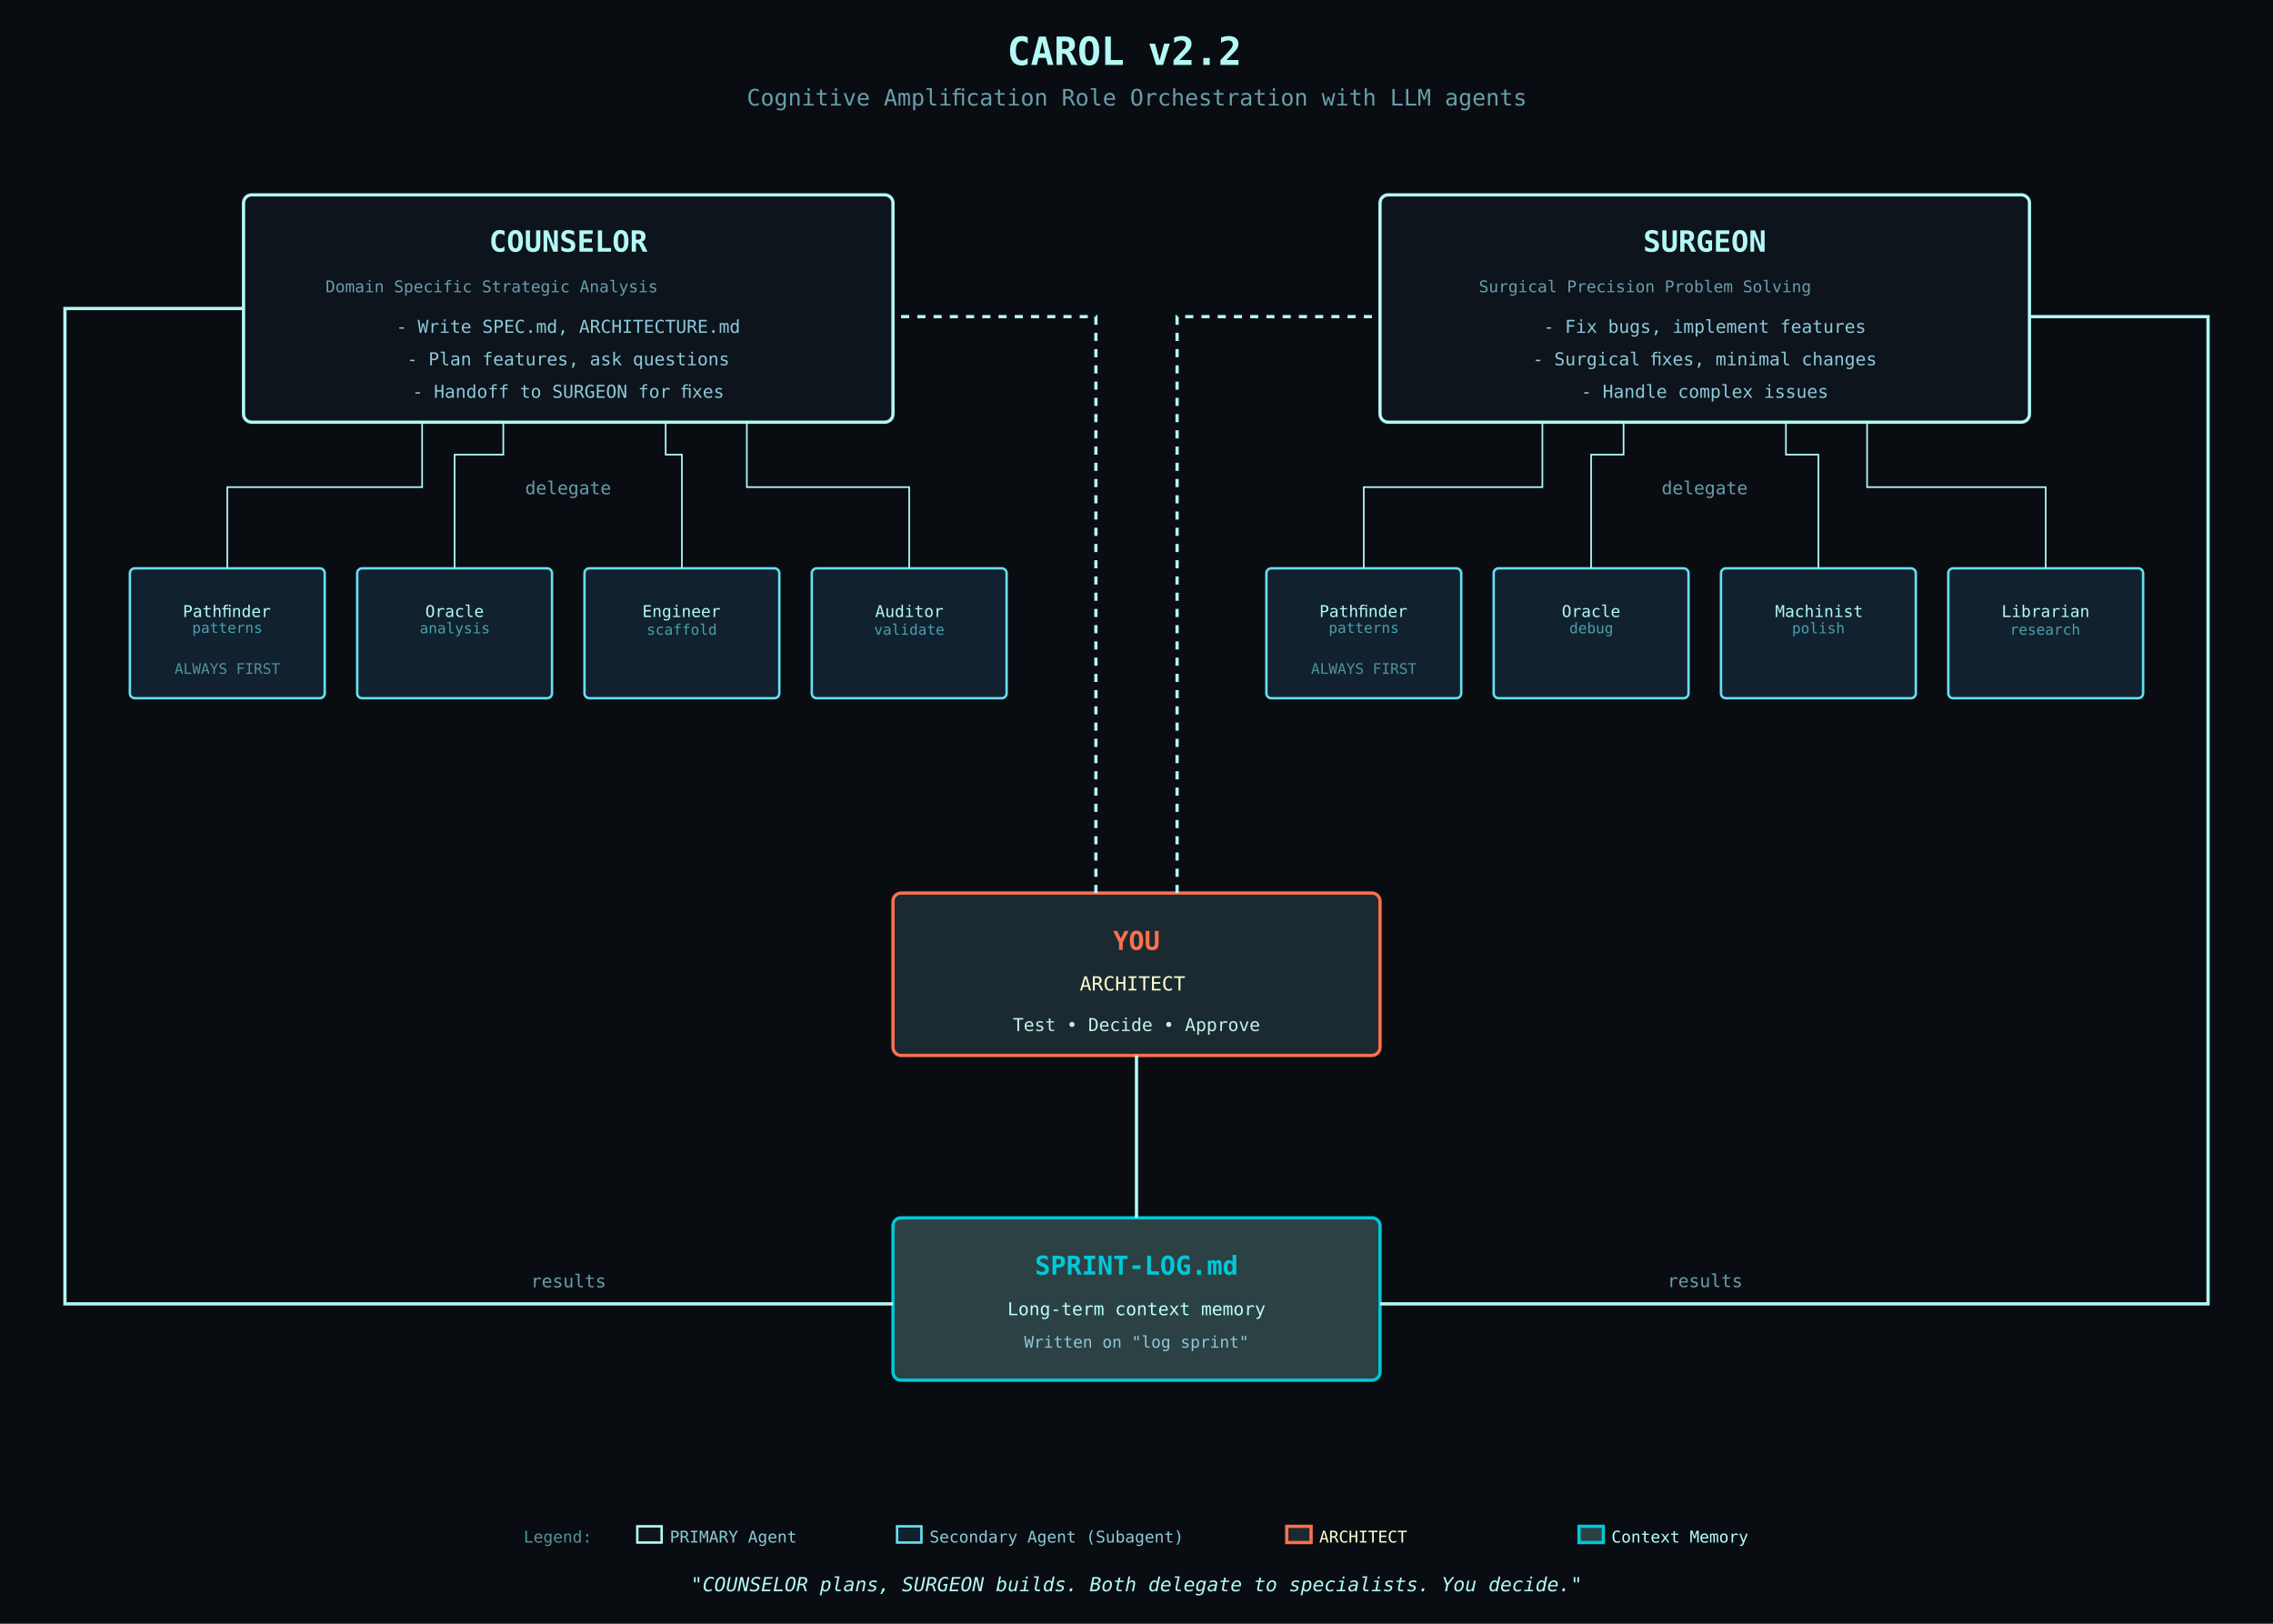
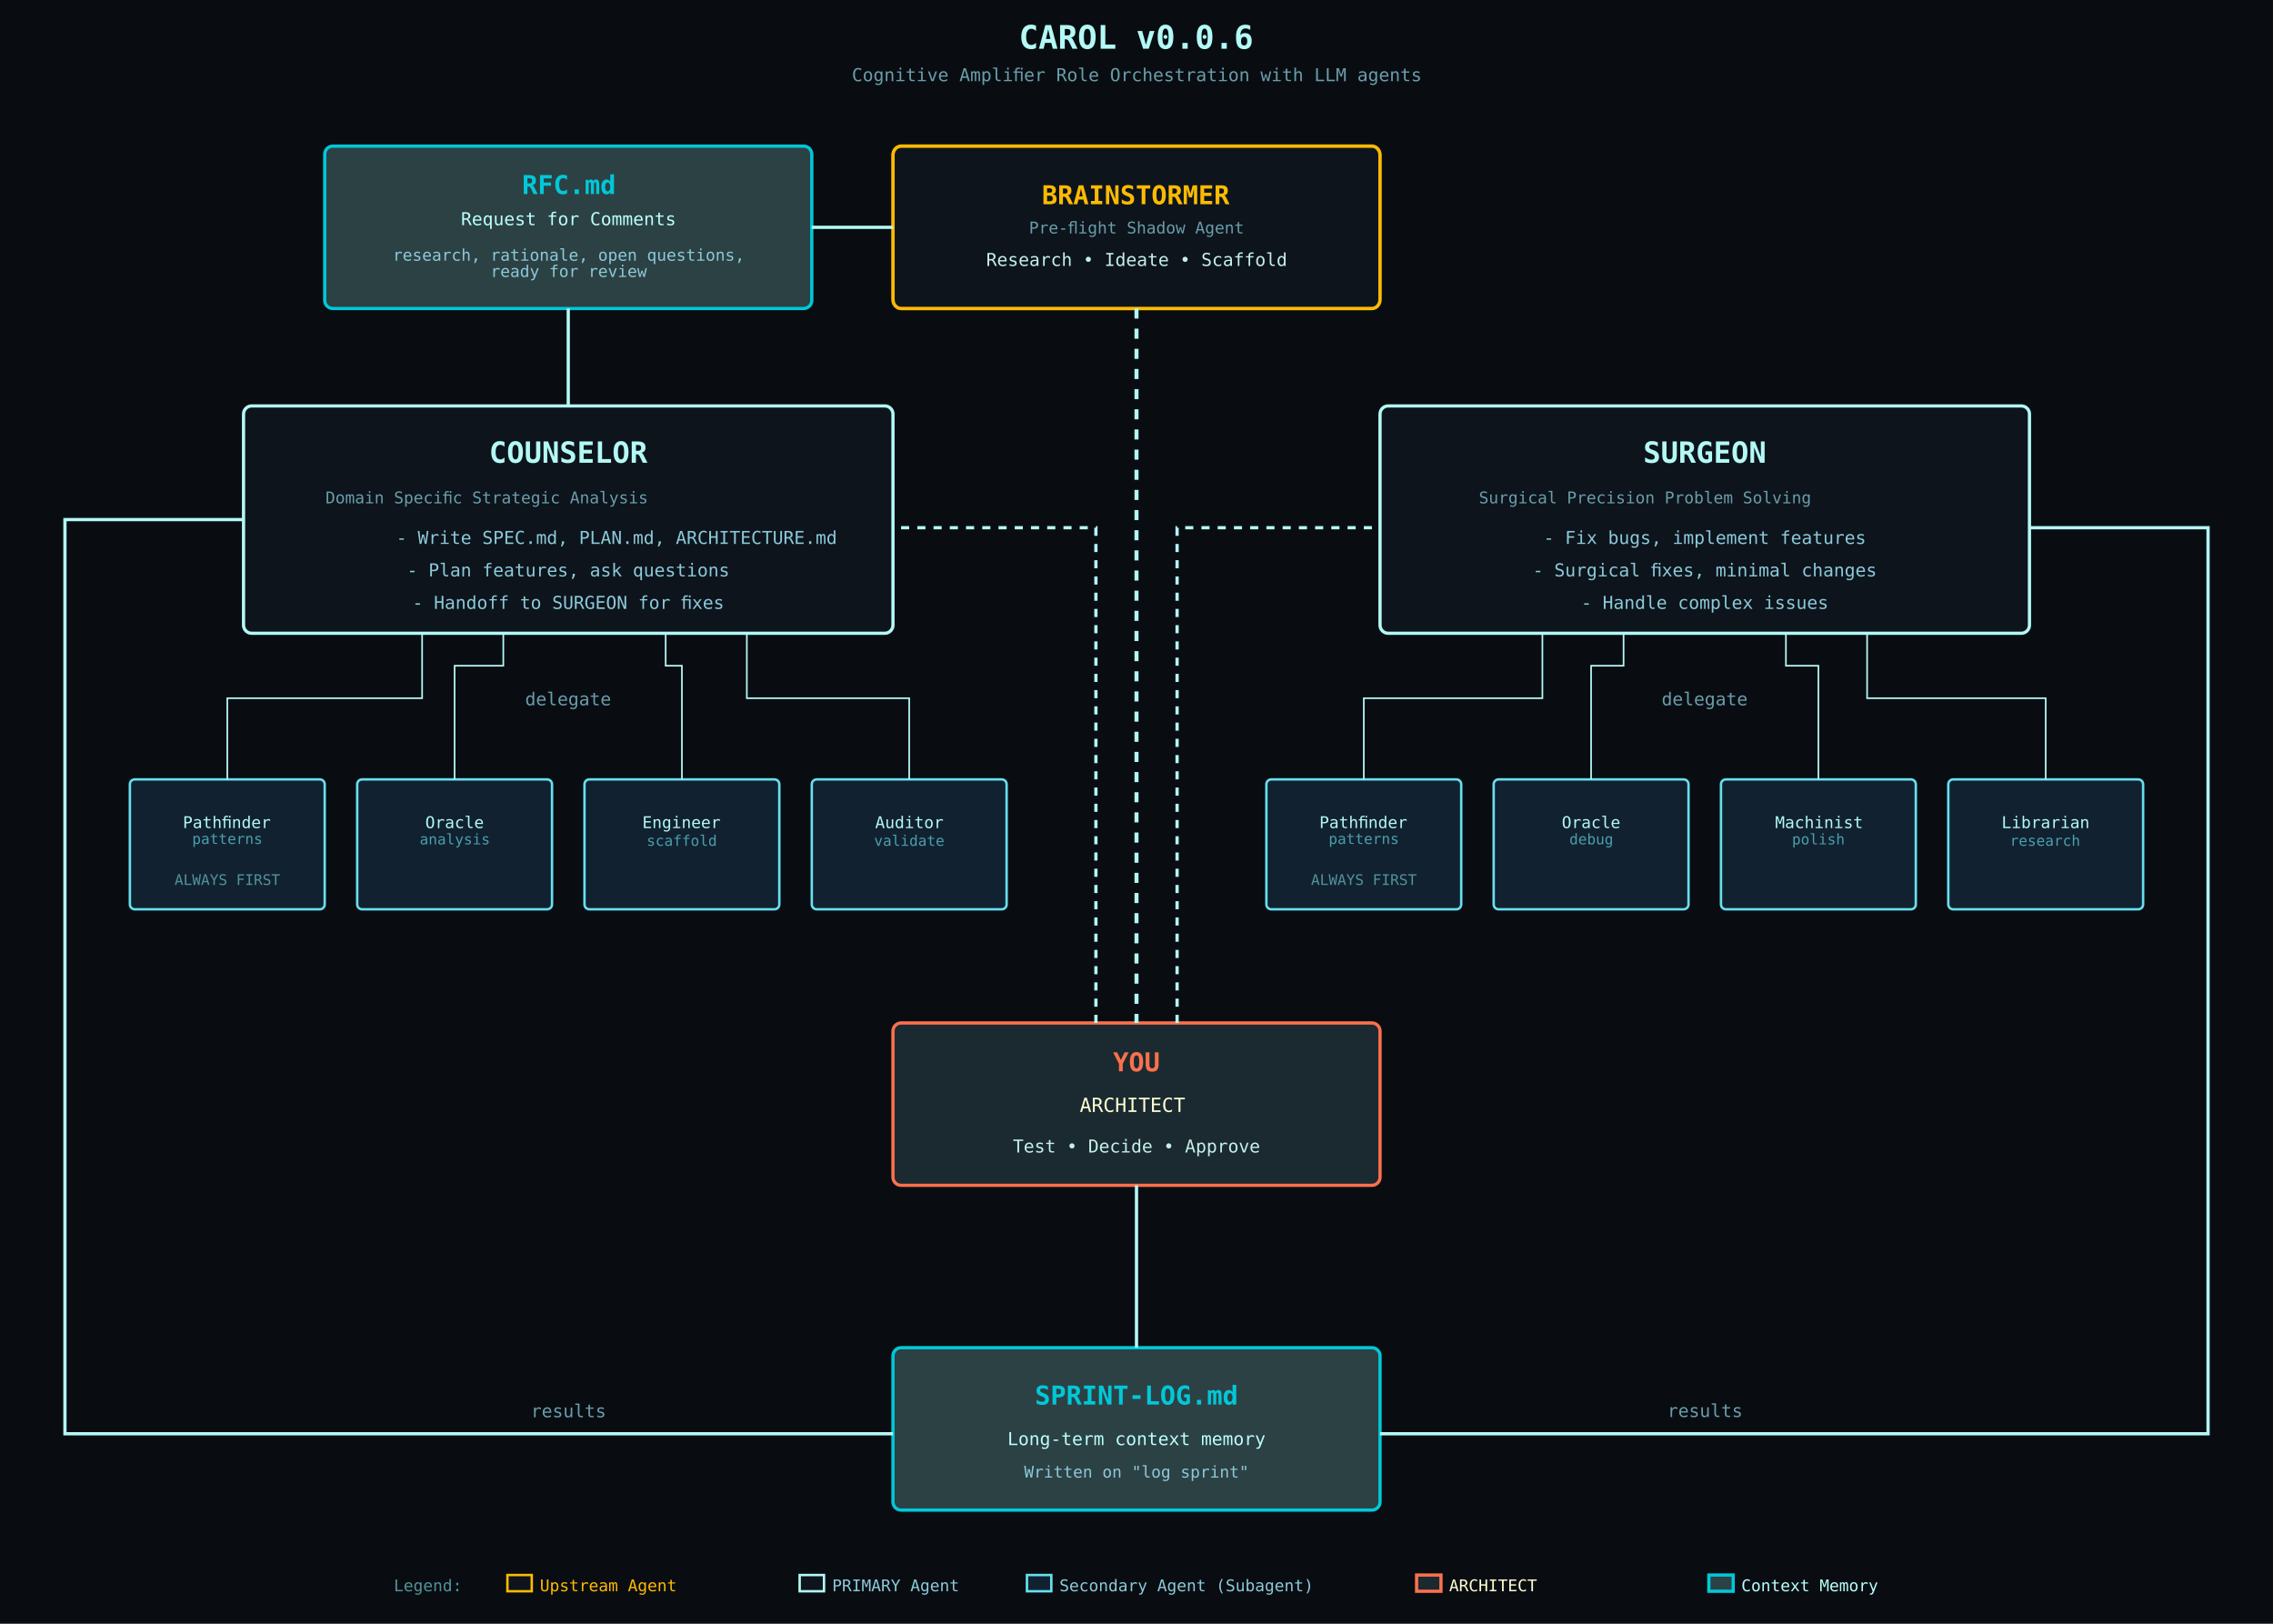
<svg xmlns="http://www.w3.org/2000/svg" width="1400px" height="1000px" version="1.1" xml:space="preserve" style="fill-rule:evenodd;clip-rule:evenodd;">
-   <rect x="0" y="0" width="1400" height="1000" style="fill:rgb(9,13,18);" />
-   <text x="620.309px" y="40px" style="font-family:'Menlo-Bold', 'Menlo', monospace;font-weight:700;font-size:24px;fill:rgb(179,249,245);">CAROL v2.2</text>
-   <text x="460px" y="65px" style="font-family:'Menlo-Regular', 'Menlo', monospace;font-size:14px;fill:rgb(105,157,170);">Cognitive Ampliﬁcation Role Orchestration with LLM agents</text>
+   <rect x="0" y="0" width="1400" height="1000" style="fill:#090d12;" />
+   <text x="627.554px" y="30px" style="font-family:'Menlo-Bold', 'Menlo', monospace;font-weight:700;font-size:20px;fill:#b3f9f5;">CAROL v0.0.6</text>
+   <text x="524.674px" y="50px" style="font-family:'Menlo-Regular', 'Menlo', monospace;font-size:11px;fill:#699daa;">Cognitive Ampliﬁer Role Orchestration with LLM agents</text>
  <g>
-     <path d="M550,125L550,255C550,257.76 547.76,260 545,260L155,260C152.24,260 150,257.76 150,255L150,125C150,122.24 152.24,120 155,120L545,120C547.76,120 550,122.24 550,125Z" style="fill:rgb(13,20,28);stroke:rgb(179,249,245);stroke-width:2px;" />
-     <path d="M1250,125L1250,255C1250,257.76 1247.76,260 1245,260L855,260C852.24,260 850,257.76 850,255L850,125C850,122.24 852.24,120 855,120L1245,120C1247.76,120 1250,122.24 1250,125Z" style="fill:rgb(13,20,28);stroke:rgb(179,249,245);stroke-width:2px;" />
+     <g>
+       <path d="M850,95.556L850,184.444C850,187.511 847.76,190 845,190L555,190C552.24,190 550,187.511 550,184.444L550,95.556C550,92.489 552.24,90 555,90L845,90C847.76,90 850,92.489 850,95.556Z" style="fill:#0d141c;stroke:#fcba03;stroke-width:2.11px;" />
+       <g>
+         <text x="641.715px" y="125.793px" style="font-family:'Menlo-Bold', 'Menlo', monospace;font-weight:700;font-size:16px;fill:#fcba03;">BRAINSTORMER</text>
+         <g transform="matrix(10,0,0,10,657.8662,143.7935)">
+                 </g>
+         <g transform="matrix(10,0,0,10,660.8765,143.7935)">
+                 </g>
+         <text x="633.784px" y="143.793px" style="font-family:'Menlo-Regular', 'Menlo', monospace;font-size:10px;fill:#699daa;">Pre-ﬂight Shadow Agent</text>
+         <g transform="matrix(11,0,0,11,792.8447,163.7935)">
+                 </g>
+         <text x="607.413px" y="163.793px" style="font-family:'Menlo-Regular', 'Menlo', monospace;font-size:11px;fill:#c5f0e9;">Research • Ideate • Scaffold</text>
+       </g>
+     </g>
  </g>
  <g>
-     <text x="301.234px" y="155px" style="font-family:'Menlo-Bold', 'Menlo', monospace;font-weight:700;font-size:18px;fill:rgb(179,249,245);">COUNSELOR</text>
-     <text x="200.489px" y="180px" style="font-family:'Menlo-Regular', 'Menlo', monospace;font-size:10px;fill:rgb(105,157,170);">Domain Specific Strategic Analysis</text>
-     <text x="244.039px" y="205px" style="font-family:'Menlo-Regular', 'Menlo', monospace;font-size:11px;fill:rgb(140,201,217);">- Write SPEC.md, ARCHITECTURE.md</text>
-     <text x="250.662px" y="225px" style="font-family:'Menlo-Regular', 'Menlo', monospace;font-size:11px;fill:rgb(140,201,217);">- Plan features, ask questions</text>
-     <text x="253.973px" y="245px" style="font-family:'Menlo-Regular', 'Menlo', monospace;font-size:11px;fill:rgb(140,201,217);">- Handoff to SURGEON for ﬁxes</text>
-     <text x="1012.071px" y="155px" style="font-family:'Menlo-Bold', 'Menlo', monospace;font-weight:700;font-size:18px;fill:rgb(179,249,245);">SURGEON</text>
-     <text x="910.877px" y="180px" style="font-family:'Menlo-Regular', 'Menlo', monospace;font-size:10px;fill:rgb(105,157,170);">Surgical Precision Problem Solving</text>
-     <text x="950.662px" y="205px" style="font-family:'Menlo-Regular', 'Menlo', monospace;font-size:11px;fill:rgb(140,201,217);">- Fix bugs, implement features</text>
-     <text x="944.039px" y="225px" style="font-family:'Menlo-Regular', 'Menlo', monospace;font-size:11px;fill:rgb(140,201,217);">- Surgical ﬁxes, minimal changes</text>
-     <text x="973.841px" y="245px" style="font-family:'Menlo-Regular', 'Menlo', monospace;font-size:11px;fill:rgb(140,201,217);">- Handle complex issues</text>
+     <path d="M550,255L550,385C550,387.76 547.76,390 545,390L155,390C152.24,390 150,387.76 150,385L150,255C150,252.24 152.24,250 155,250L545,250C547.76,250 550,252.24 550,255Z" style="fill:#0d141c;stroke:#b3f9f5;stroke-width:2px;" />
+     <path d="M1250,255L1250,385C1250,387.76 1247.76,390 1245,390L855,390C852.24,390 850,387.76 850,385L850,255C850,252.24 852.24,250 855,250L1245,250C1247.76,250 1250,252.24 1250,255Z" style="fill:#0d141c;stroke:#b3f9f5;stroke-width:2px;" />
  </g>
  <g>
-     <path d="M200,353L200,427C200,428.656 198.656,430 197,430L83,430C81.344,430 80,428.656 80,427L80,353C80,351.344 81.344,350 83,350L197,350C198.656,350 200,351.344 200,353Z" style="fill:rgb(17,33,48);stroke:rgb(103,223,239);stroke-width:1.5px;" />
-     <path d="M340,353L340,427C340,428.656 338.656,430 337,430L223,430C221.344,430 220,428.656 220,427L220,353C220,351.344 221.344,350 223,350L337,350C338.656,350 340,351.344 340,353Z" style="fill:rgb(17,33,48);stroke:rgb(103,223,239);stroke-width:1.5px;" />
-     <path d="M480,353L480,427C480,428.656 478.656,430 477,430L363,430C361.344,430 360,428.656 360,427L360,353C360,351.344 361.344,350 363,350L477,350C478.656,350 480,351.344 480,353Z" style="fill:rgb(17,33,48);stroke:rgb(103,223,239);stroke-width:1.5px;" />
-     <path d="M620,353L620,427C620,428.656 618.656,430 617,430L503,430C501.344,430 500,428.656 500,427L500,353C500,351.344 501.344,350 503,350L617,350C618.656,350 620,351.344 620,353Z" style="fill:rgb(17,33,48);stroke:rgb(103,223,239);stroke-width:1.5px;" />
-     <path d="M900,353L900,427C900,428.656 898.656,430 897,430L783,430C781.344,430 780,428.656 780,427L780,353C780,351.344 781.344,350 783,350L897,350C898.656,350 900,351.344 900,353Z" style="fill:rgb(17,33,48);stroke:rgb(103,223,239);stroke-width:1.5px;" />
-     <path d="M1040,353L1040,427C1040,428.656 1038.656,430 1037,430L923,430C921.344,430 920,428.656 920,427L920,353C920,351.344 921.344,350 923,350L1037,350C1038.656,350 1040,351.344 1040,353Z" style="fill:rgb(17,33,48);stroke:rgb(103,223,239);stroke-width:1.5px;" />
-     <path d="M1180,353L1180,427C1180,428.656 1178.656,430 1177,430L1063,430C1061.344,430 1060,428.656 1060,427L1060,353C1060,351.344 1061.344,350 1063,350L1177,350C1178.656,350 1180,351.344 1180,353Z" style="fill:rgb(17,33,48);stroke:rgb(103,223,239);stroke-width:1.5px;" />
-     <path d="M1320,353L1320,427C1320,428.656 1318.656,430 1317,430L1203,430C1201.344,430 1200,428.656 1200,427L1200,353C1200,351.344 1201.344,350 1203,350L1317,350C1318.656,350 1320,351.344 1320,353Z" style="fill:rgb(17,33,48);stroke:rgb(103,223,239);stroke-width:1.5px;" />
+     <text x="301.234px" y="285px" style="font-family:'Menlo-Bold', 'Menlo', monospace;font-weight:700;font-size:18px;fill:#b3f9f5;">COUNSELOR</text>
+     <g transform="matrix(10,0,0,10,272.7354,310)">
+         </g>
+     <g transform="matrix(10,0,0,10,275.7456,310)">
+         </g>
+     <text x="200.489px" y="310px" style="font-family:'Menlo-Regular', 'Menlo', monospace;font-size:10px;fill:#699daa;">Domain Speciﬁc Strategic Analysis</text>
+     <text x="244.039px" y="335px" style="font-family:'Menlo-Regular', 'Menlo', monospace;font-size:11px;fill:#8cc9d9;">- Write SPEC.md, PLAN.md, ARCHITECTURE.md</text>
+     <text x="250.662px" y="355px" style="font-family:'Menlo-Regular', 'Menlo', monospace;font-size:11px;fill:#8cc9d9;">- Plan features, ask questions</text>
+     <text x="253.973px" y="375px" style="font-family:'Menlo-Regular', 'Menlo', monospace;font-size:11px;fill:#8cc9d9;">- Handoff to SURGEON for ﬁxes</text>
+     <text x="1012.071px" y="285px" style="font-family:'Menlo-Bold', 'Menlo', monospace;font-weight:700;font-size:18px;fill:#b3f9f5;">SURGEON</text>
+     <text x="910.877px" y="310px" style="font-family:'Menlo-Regular', 'Menlo', monospace;font-size:10px;fill:#699daa;">Surgical Precision Problem Solving</text>
+     <text x="950.662px" y="335px" style="font-family:'Menlo-Regular', 'Menlo', monospace;font-size:11px;fill:#8cc9d9;">- Fix bugs, implement features</text>
+     <text x="944.039px" y="355px" style="font-family:'Menlo-Regular', 'Menlo', monospace;font-size:11px;fill:#8cc9d9;">- Surgical ﬁxes, minimal changes</text>
+     <text x="973.841px" y="375px" style="font-family:'Menlo-Regular', 'Menlo', monospace;font-size:11px;fill:#8cc9d9;">- Handle complex issues</text>
  </g>
  <g>
-     <text x="112.617px" y="380px" style="font-family:'Menlo-Regular', 'Menlo', monospace;font-size:10px;fill:rgb(179,249,245);">Pathﬁnder</text>
-     <text x="118.355px" y="389.758px" style="font-family:'Menlo-Regular', 'Menlo', monospace;font-size:9px;fill:rgb(74,159,171);">patterns</text>
-     <text x="107.511px" y="415px" style="font-family:'Menlo-Regular', 'Menlo', monospace;font-size:9px;fill:rgb(81,146,153);">ALWAYS FIRST</text>
-     <text x="261.929px" y="380px" style="font-family:'Menlo-Regular', 'Menlo', monospace;font-size:10px;fill:rgb(179,249,245);">Oracle</text>
-     <text x="258.48px" y="390.031px" style="font-family:'Menlo-Regular', 'Menlo', monospace;font-size:9px;fill:rgb(74,159,171);">analysis</text>
-     <text x="395.627px" y="380px" style="font-family:'Menlo-Regular', 'Menlo', monospace;font-size:10px;fill:rgb(179,249,245);">Engineer</text>
-     <text x="398.278px" y="390.903px" style="font-family:'Menlo-Regular', 'Menlo', monospace;font-size:9px;fill:rgb(74,159,171);">scaffold</text>
-     <text x="539.028px" y="380px" style="font-family:'Menlo-Regular', 'Menlo', monospace;font-size:10px;fill:rgb(179,249,245);">Auditor</text>
-     <text x="538.355px" y="390.903px" style="font-family:'Menlo-Regular', 'Menlo', monospace;font-size:9px;fill:rgb(74,159,171);">validate</text>
-     <text x="812.617px" y="380px" style="font-family:'Menlo-Regular', 'Menlo', monospace;font-size:10px;fill:rgb(179,249,245);">Pathﬁnder</text>
-     <text x="818.355px" y="389.758px" style="font-family:'Menlo-Regular', 'Menlo', monospace;font-size:9px;fill:rgb(74,159,171);">patterns</text>
-     <text x="807.511px" y="415px" style="font-family:'Menlo-Regular', 'Menlo', monospace;font-size:9px;fill:rgb(81,146,153);">ALWAYS FIRST</text>
-     <text x="961.929px" y="380px" style="font-family:'Menlo-Regular', 'Menlo', monospace;font-size:10px;fill:rgb(179,249,245);">Oracle</text>
-     <text x="966.603px" y="389.987px" style="font-family:'Menlo-Regular', 'Menlo', monospace;font-size:9px;fill:rgb(74,159,171);">debug</text>
-     <text x="1093.311px" y="380px" style="font-family:'Menlo-Regular', 'Menlo', monospace;font-size:10px;fill:rgb(179,249,245);">Machinist</text>
-     <text x="1103.727px" y="390.031px" style="font-family:'Menlo-Regular', 'Menlo', monospace;font-size:9px;fill:rgb(74,159,171);">polish</text>
-     <text x="1232.827px" y="380px" style="font-family:'Menlo-Regular', 'Menlo', monospace;font-size:10px;fill:rgb(179,249,245);">Librarian</text>
-     <text x="1237.931px" y="390.89px" style="font-family:'Menlo-Regular', 'Menlo', monospace;font-size:9px;fill:rgb(74,159,171);">research</text>
+     <path d="M200,483L200,557C200,558.656 198.656,560 197,560L83,560C81.344,560 80,558.656 80,557L80,483C80,481.344 81.344,480 83,480L197,480C198.656,480 200,481.344 200,483Z" style="fill:#112130;stroke:#67dfef;stroke-width:1.5px;" />
+     <path d="M340,483L340,557C340,558.656 338.656,560 337,560L223,560C221.344,560 220,558.656 220,557L220,483C220,481.344 221.344,480 223,480L337,480C338.656,480 340,481.344 340,483Z" style="fill:#112130;stroke:#67dfef;stroke-width:1.5px;" />
+     <path d="M480,483L480,557C480,558.656 478.656,560 477,560L363,560C361.344,560 360,558.656 360,557L360,483C360,481.344 361.344,480 363,480L477,480C478.656,480 480,481.344 480,483Z" style="fill:#112130;stroke:#67dfef;stroke-width:1.5px;" />
+     <path d="M620,483L620,557C620,558.656 618.656,560 617,560L503,560C501.344,560 500,558.656 500,557L500,483C500,481.344 501.344,480 503,480L617,480C618.656,480 620,481.344 620,483Z" style="fill:#112130;stroke:#67dfef;stroke-width:1.5px;" />
+     <path d="M900,483L900,557C900,558.656 898.656,560 897,560L783,560C781.344,560 780,558.656 780,557L780,483C780,481.344 781.344,480 783,480L897,480C898.656,480 900,481.344 900,483Z" style="fill:#112130;stroke:#67dfef;stroke-width:1.5px;" />
+     <path d="M1040,483L1040,557C1040,558.656 1038.656,560 1037,560L923,560C921.344,560 920,558.656 920,557L920,483C920,481.344 921.344,480 923,480L1037,480C1038.656,480 1040,481.344 1040,483Z" style="fill:#112130;stroke:#67dfef;stroke-width:1.5px;" />
+     <path d="M1180,483L1180,557C1180,558.656 1178.656,560 1177,560L1063,560C1061.344,560 1060,558.656 1060,557L1060,483C1060,481.344 1061.344,480 1063,480L1177,480C1178.656,480 1180,481.344 1180,483Z" style="fill:#112130;stroke:#67dfef;stroke-width:1.5px;" />
+     <path d="M1320,483L1320,557C1320,558.656 1318.656,560 1317,560L1203,560C1201.344,560 1200,558.656 1200,557L1200,483C1200,481.344 1201.344,480 1203,480L1317,480C1318.656,480 1320,481.344 1320,483Z" style="fill:#112130;stroke:#67dfef;stroke-width:1.5px;" />
  </g>
  <g>
-     <path d="M850,755L850,845C850,847.76 847.76,850 845,850L555,850C552.24,850 550,847.76 550,845L550,755C550,752.24 552.24,750 555,750L845,750C847.76,750 850,752.24 850,755Z" style="fill:rgb(44,65,68);stroke:rgb(0,200,216);stroke-width:2px;" />
+     <text x="112.617px" y="510px" style="font-family:'Menlo-Regular', 'Menlo', monospace;font-size:10px;fill:#b3f9f5;">Pathﬁnder</text>
+     <text x="118.355px" y="519.758px" style="font-family:'Menlo-Regular', 'Menlo', monospace;font-size:9px;fill:#4a9fab;">patterns</text>
+     <text x="107.511px" y="545px" style="font-family:'Menlo-Regular', 'Menlo', monospace;font-size:9px;fill:#519299;">ALWAYS FIRST</text>
+     <text x="261.929px" y="510px" style="font-family:'Menlo-Regular', 'Menlo', monospace;font-size:10px;fill:#b3f9f5;">Oracle</text>
+     <text x="258.48px" y="520.031px" style="font-family:'Menlo-Regular', 'Menlo', monospace;font-size:9px;fill:#4a9fab;">analysis</text>
+     <text x="395.627px" y="510px" style="font-family:'Menlo-Regular', 'Menlo', monospace;font-size:10px;fill:#b3f9f5;">Engineer</text>
+     <text x="398.278px" y="520.903px" style="font-family:'Menlo-Regular', 'Menlo', monospace;font-size:9px;fill:#4a9fab;">scaffold</text>
+     <text x="539.028px" y="510px" style="font-family:'Menlo-Regular', 'Menlo', monospace;font-size:10px;fill:#b3f9f5;">Auditor</text>
+     <text x="538.355px" y="520.903px" style="font-family:'Menlo-Regular', 'Menlo', monospace;font-size:9px;fill:#4a9fab;">validate</text>
+     <text x="812.617px" y="510px" style="font-family:'Menlo-Regular', 'Menlo', monospace;font-size:10px;fill:#b3f9f5;">Pathﬁnder</text>
+     <text x="818.355px" y="519.758px" style="font-family:'Menlo-Regular', 'Menlo', monospace;font-size:9px;fill:#4a9fab;">patterns</text>
+     <text x="807.511px" y="545px" style="font-family:'Menlo-Regular', 'Menlo', monospace;font-size:9px;fill:#519299;">ALWAYS FIRST</text>
+     <text x="961.929px" y="510px" style="font-family:'Menlo-Regular', 'Menlo', monospace;font-size:10px;fill:#b3f9f5;">Oracle</text>
+     <text x="966.603px" y="519.987px" style="font-family:'Menlo-Regular', 'Menlo', monospace;font-size:9px;fill:#4a9fab;">debug</text>
+     <text x="1093.311px" y="510px" style="font-family:'Menlo-Regular', 'Menlo', monospace;font-size:10px;fill:#b3f9f5;">Machinist</text>
+     <text x="1103.727px" y="520.031px" style="font-family:'Menlo-Regular', 'Menlo', monospace;font-size:9px;fill:#4a9fab;">polish</text>
+     <text x="1232.827px" y="510px" style="font-family:'Menlo-Regular', 'Menlo', monospace;font-size:10px;fill:#b3f9f5;">Librarian</text>
+     <text x="1237.931px" y="520.89px" style="font-family:'Menlo-Regular', 'Menlo', monospace;font-size:9px;fill:#4a9fab;">research</text>
  </g>
  <g>
-     <path d="M850,555L850,645C850,647.76 847.76,650 845,650L555,650C552.24,650 550,647.76 550,645L550,555C550,552.24 552.24,550 555,550L845,550C847.76,550 850,552.24 850,555Z" style="fill:rgb(27,42,49);stroke:rgb(252,112,76);stroke-width:2px;" />
+     <g>
+       <path d="M850,835L850,925C850,927.76 847.76,930 845,930L555,930C552.24,930 550,927.76 550,925L550,835C550,832.24 552.24,830 555,830L845,830C847.76,830 850,832.24 850,835Z" style="fill:#2c4144;stroke:#00c8d8;stroke-width:2px;" />
+       <g>
+         <text x="637.387px" y="865px" style="font-family:'Menlo-Bold', 'Menlo', monospace;font-weight:700;font-size:16px;fill:#00c8d8;">SPRINT-LOG.md</text>
+         <text x="620.529px" y="890px" style="font-family:'Menlo-Regular', 'Menlo', monospace;font-size:11px;fill:#bafffd;">Long-term context memory</text>
+         <text x="630.764px" y="910px" style="font-family:'Menlo-Regular', 'Menlo', monospace;font-size:10px;fill:#8cc9d9;">Written on "log sprint"</text>
+       </g>
+     </g>
+     <g>
+       <path d="M500,95L500,185C500,187.76 497.76,190 495,190L205,190C202.24,190 200,187.76 200,185L200,95C200,92.24 202.24,90 205,90L495,90C497.76,90 500,92.24 500,95Z" style="fill:#2c4144;stroke:#00c8d8;stroke-width:2px;" />
+       <g>
+         <g transform="matrix(16,0,0,16,379.3274,119.4971)">
+                 </g>
+         <text x="321.531px" y="119.497px" style="font-family:'Menlo-Bold', 'Menlo', monospace;font-weight:700;font-size:16px;fill:#00c8d8;">RFC.md</text>
+         <g transform="matrix(11,0,0,11,416.3867,138.71)">
+                 </g>
+         <text x="283.936px" y="138.71px" style="font-family:'Menlo-Regular', 'Menlo', monospace;font-size:11px;fill:#bafffd;">Request for Comments</text>
+         <g transform="matrix(1,0,0,1,241.9165,160.579)">
+           <text x="0px" y="0px" style="font-family:'Menlo-Regular', 'Menlo', monospace;font-size:10px;fill:#8cc9d9;">research, rationale, open questions,</text>
+           <g transform="matrix(10,0,0,10,156.5332,10)">
+                     </g>
+           <text x="60.205px" y="10px" style="font-family:'Menlo-Regular', 'Menlo', monospace;font-size:10px;fill:#8cc9d9;">ready for review</text>
+         </g>
+       </g>
+     </g>
  </g>
  <g>
-     <text x="685.551px" y="585px" style="font-family:'Menlo-Bold', 'Menlo', monospace;font-weight:700;font-size:16px;fill:rgb(252,112,76);">YOU</text>
-     <text x="665.04px" y="610px" style="font-family:'Menlo-Regular', 'Menlo', monospace;font-size:12px;fill:rgb(254,255,210);">ARCHITECT</text>
-     <text x="623.841px" y="635px" style="font-family:'Menlo-Regular', 'Menlo', monospace;font-size:11px;fill:rgb(197,240,233);">Test • Decide • Approve</text>
+     <path d="M850,635L850,725C850,727.76 847.76,730 845,730L555,730C552.24,730 550,727.76 550,725L550,635C550,632.24 552.24,630 555,630L845,630C847.76,630 850,632.24 850,635Z" style="fill:#1b2a31;stroke:#fc704c;stroke-width:2px;" />
  </g>
  <g>
-     <text x="637.387px" y="785px" style="font-family:'Menlo-Bold', 'Menlo', monospace;font-weight:700;font-size:16px;fill:rgb(0,200,216);">SPRINT-LOG.md</text>
-     <text x="620.529px" y="810px" style="font-family:'Menlo-Regular', 'Menlo', monospace;font-size:11px;fill:rgb(186,255,253);">Long-term context memory</text>
-     <text x="630.764px" y="830px" style="font-family:'Menlo-Regular', 'Menlo', monospace;font-size:10px;fill:rgb(140,201,217);">Written on "log sprint"</text>
+     <g>
+       <text x="685.551px" y="659.793px" style="font-family:'Menlo-Bold', 'Menlo', monospace;font-weight:700;font-size:16px;fill:#fc704c;">YOU</text>
+       <text x="665.04px" y="684.793px" style="font-family:'Menlo-Regular', 'Menlo', monospace;font-size:12px;fill:#feffd2;">ARCHITECT</text>
+       <text x="623.841px" y="709.793px" style="font-family:'Menlo-Regular', 'Menlo', monospace;font-size:11px;fill:#c5f0e9;">Test • Decide • Approve</text>
+     </g>
  </g>
  <g>
-     <path d="M260,260L260,300L140,300L140,350" style="fill:none;stroke:rgb(179,249,245);stroke-width:1px;" />
-     <path d="M310,260L310,280L280,280L280,350" style="fill:none;stroke:rgb(179,249,245);stroke-width:1px;" />
-     <path d="M410,260L410,280L420,280L420,350" style="fill:none;stroke:rgb(179,249,245);stroke-width:1px;" />
-     <path d="M460,260L460,300L560,300L560,350" style="fill:none;stroke:rgb(179,249,245);stroke-width:1px;" />
-     <path d="M950,260L950,300L840,300L840,350" style="fill:none;stroke:rgb(179,249,245);stroke-width:1px;" />
-     <path d="M1000,260L1000,280L980,280L980,350" style="fill:none;stroke:rgb(179,249,245);stroke-width:1px;" />
-     <path d="M1100,260L1100,280L1120,280L1120,350" style="fill:none;stroke:rgb(179,249,245);stroke-width:1px;" />
-     <path d="M1150,260L1150,300L1260,300L1260,350" style="fill:none;stroke:rgb(179,249,245);stroke-width:1px;" />
-     <path d="M555,195L675,195L675,550" style="fill:none;stroke:rgb(179,249,245);stroke-width:2px;stroke-dasharray:5,5;" />
-     <path d="M845,195L725,195L725,550" style="fill:none;stroke:rgb(179,249,245);stroke-width:2px;stroke-dasharray:5,5;" />
-     <path d="M850,803L1360,803L1360,195L1250,195" style="fill:none;stroke:rgb(179,249,245);stroke-width:2px;" />
-     <path d="M150,190L40,190L40,803L550,803" style="fill:none;stroke:rgb(179,249,245);stroke-width:2px;" />
-     <path d="M700,650L700,750" style="fill:none;stroke:rgb(179,249,245);stroke-width:2px;" />
+     <path d="M260,390L260,430L140,430L140,480" style="fill:none;stroke:#b3f9f5;stroke-width:1px;" />
+     <path d="M310,390L310,410L280,410L280,480" style="fill:none;stroke:#b3f9f5;stroke-width:1px;" />
+     <path d="M410,390L410,410L420,410L420,480" style="fill:none;stroke:#b3f9f5;stroke-width:1px;" />
+     <path d="M460,390L460,430L560,430L560,480" style="fill:none;stroke:#b3f9f5;stroke-width:1px;" />
+     <path d="M950,390L950,430L840,430L840,480" style="fill:none;stroke:#b3f9f5;stroke-width:1px;" />
+     <path d="M1000,390L1000,410L980,410L980,480" style="fill:none;stroke:#b3f9f5;stroke-width:1px;" />
+     <path d="M1100,390L1100,410L1120,410L1120,480" style="fill:none;stroke:#b3f9f5;stroke-width:1px;" />
+     <path d="M1150,390L1150,430L1260,430L1260,480" style="fill:none;stroke:#b3f9f5;stroke-width:1px;" />
+     <path d="M555,325L675,325L675,630" style="fill:none;stroke:#b3f9f5;stroke-width:2px;stroke-dasharray:5,5;" />
+     <path d="M700,190L700,630" style="fill:none;stroke:#b3f9f5;stroke-width:2.48px;stroke-dasharray:6.206,6.206;" />
+     <path d="M845,325L725,325L725,630" style="fill:none;stroke:#b3f9f5;stroke-width:2px;stroke-dasharray:5,5;" />
+     <path d="M850,883L1360,883L1360,325L1250,325" style="fill:none;stroke:#b3f9f5;stroke-width:2px;" />
+     <path d="M150,320L40,320L40,883L550,883" style="fill:none;stroke:#b3f9f5;stroke-width:2px;" />
+     <path d="M350,190L350,250" style="fill:none;stroke:#b3f9f5;stroke-width:2px;" />
+     <path d="M550,140L500,140" style="fill:none;stroke:#b3f9f5;stroke-width:2px;" />
+     <path d="M700,730L700,830" style="fill:none;stroke:#b3f9f5;stroke-width:2px;" />
  </g>
  <g>
-     <text x="323.445px" y="304.39px" style="font-family:'Menlo-Regular', 'Menlo', monospace;font-size:11px;fill:rgb(105,157,170);">delegate</text>
-     <text x="1023.445px" y="304.39px" style="font-family:'Menlo-Regular', 'Menlo', monospace;font-size:11px;fill:rgb(105,157,170);">delegate</text>
-     <text x="326.982px" y="792.844px" style="font-family:'Menlo-Regular', 'Menlo', monospace;font-size:11px;fill:rgb(105,157,170);">results</text>
-     <text x="1026.982px" y="792.688px" style="font-family:'Menlo-Regular', 'Menlo', monospace;font-size:11px;fill:rgb(105,157,170);">results</text>
+     <text x="323.445px" y="434.39px" style="font-family:'Menlo-Regular', 'Menlo', monospace;font-size:11px;fill:#699daa;">delegate</text>
+     <text x="1023.445px" y="434.39px" style="font-family:'Menlo-Regular', 'Menlo', monospace;font-size:11px;fill:#699daa;">delegate</text>
+     <text x="326.982px" y="872.844px" style="font-family:'Menlo-Regular', 'Menlo', monospace;font-size:11px;fill:#699daa;">results</text>
+     <text x="1026.982px" y="872.688px" style="font-family:'Menlo-Regular', 'Menlo', monospace;font-size:11px;fill:#699daa;">results</text>
  </g>
  <g>
-     <text x="322.527px" y="950px" style="font-family:'Menlo-Regular', 'Menlo', monospace;font-size:10px;fill:rgb(81,146,153);">Legend:</text>
-     <rect x="392.527" y="940" width="15" height="10" style="fill:rgb(13,20,28);stroke:rgb(179,249,245);stroke-width:1.5px;" />
-     <text x="412.527px" y="950px" style="font-family:'Menlo-Regular', 'Menlo', monospace;font-size:10px;fill:rgb(140,201,217);">PRIMARY Agent</text>
-     <rect x="552.527" y="940" width="15" height="10" style="fill:rgb(17,33,48);stroke:rgb(103,223,239);stroke-width:1.5px;" />
-     <text x="572.527px" y="950px" style="font-family:'Menlo-Regular', 'Menlo', monospace;font-size:10px;fill:rgb(140,201,217);">Secondary Agent (Subagent)</text>
-     <rect x="792.527" y="940" width="15" height="10" style="fill:rgb(27,42,49);stroke:rgb(252,112,76);stroke-width:2px;" />
-     <text x="812.527px" y="950px" style="font-family:'Menlo-Regular', 'Menlo', monospace;font-size:10px;fill:rgb(254,255,210);">ARCHITECT</text>
-     <rect x="972.527" y="940" width="15" height="10" style="fill:rgb(44,65,68);stroke:rgb(0,200,216);stroke-width:2px;" />
-     <text x="992.527px" y="950px" style="font-family:'Menlo-Regular', 'Menlo', monospace;font-size:10px;fill:rgb(186,255,253);">Context Memory</text>
+     <g>
+       <text x="242.527px" y="980px" style="font-family:'Menlo-Regular', 'Menlo', monospace;font-size:10px;fill:#519299;">Legend:</text>
+       <rect x="312.527" y="970" width="15" height="10" style="fill:#0d141c;stroke:#fcba03;stroke-width:1.5px;" />
+       <text x="332.527px" y="980px" style="font-family:'Menlo-Regular', 'Menlo', monospace;font-size:10px;fill:#fcba03;">Upstream Agent</text>
+       <rect x="492.527" y="970" width="15" height="10" style="fill:#0d141c;stroke:#b3f9f5;stroke-width:1.5px;" />
+       <text x="512.527px" y="980px" style="font-family:'Menlo-Regular', 'Menlo', monospace;font-size:10px;fill:#8cc9d9;">PRIMARY Agent</text>
+       <rect x="632.527" y="970" width="15" height="10" style="fill:#112130;stroke:#67dfef;stroke-width:1.5px;" />
+       <text x="652.527px" y="980px" style="font-family:'Menlo-Regular', 'Menlo', monospace;font-size:10px;fill:#8cc9d9;">Secondary Agent (Subagent)</text>
+       <rect x="872.527" y="970" width="15" height="10" style="fill:#1b2a31;stroke:#fc704c;stroke-width:2px;" />
+       <text x="892.527px" y="980px" style="font-family:'Menlo-Regular', 'Menlo', monospace;font-size:10px;fill:#feffd2;">ARCHITECT</text>
+       <rect x="1052.527" y="970" width="15" height="10" style="fill:#2c4144;stroke:#00c8d8;stroke-width:2px;" />
+       <text x="1072.527px" y="980px" style="font-family:'Menlo-Regular', 'Menlo', monospace;font-size:10px;fill:#bafffd;">Context Memory</text>
+     </g>
  </g>
-   <text x="425.465px" y="980px" style="font-family:'Menlo-Italic', 'Menlo', monospace;font-style:italic;font-size:12px;fill:rgb(179,249,245);">"COUNSELOR plans, SURGEON builds. Both delegate to specialists. You decide."</text>
</svg>
